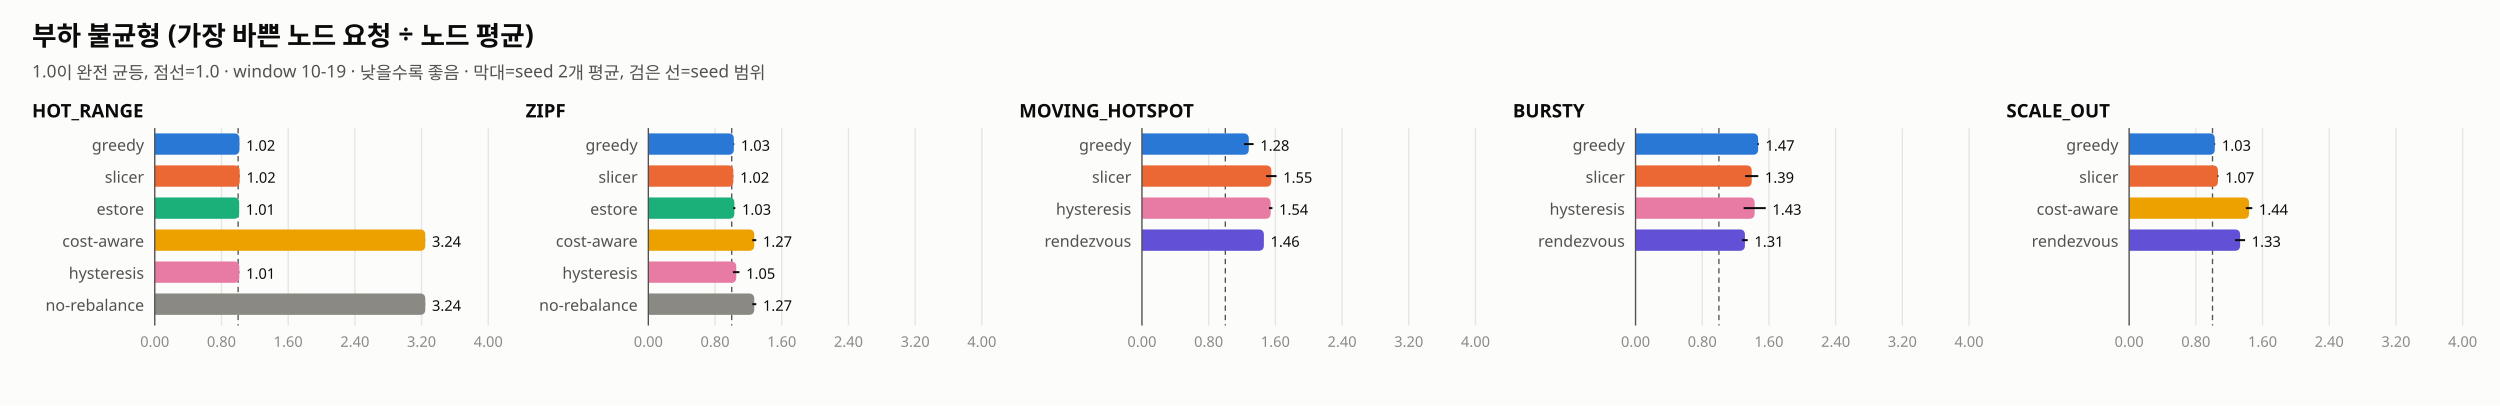
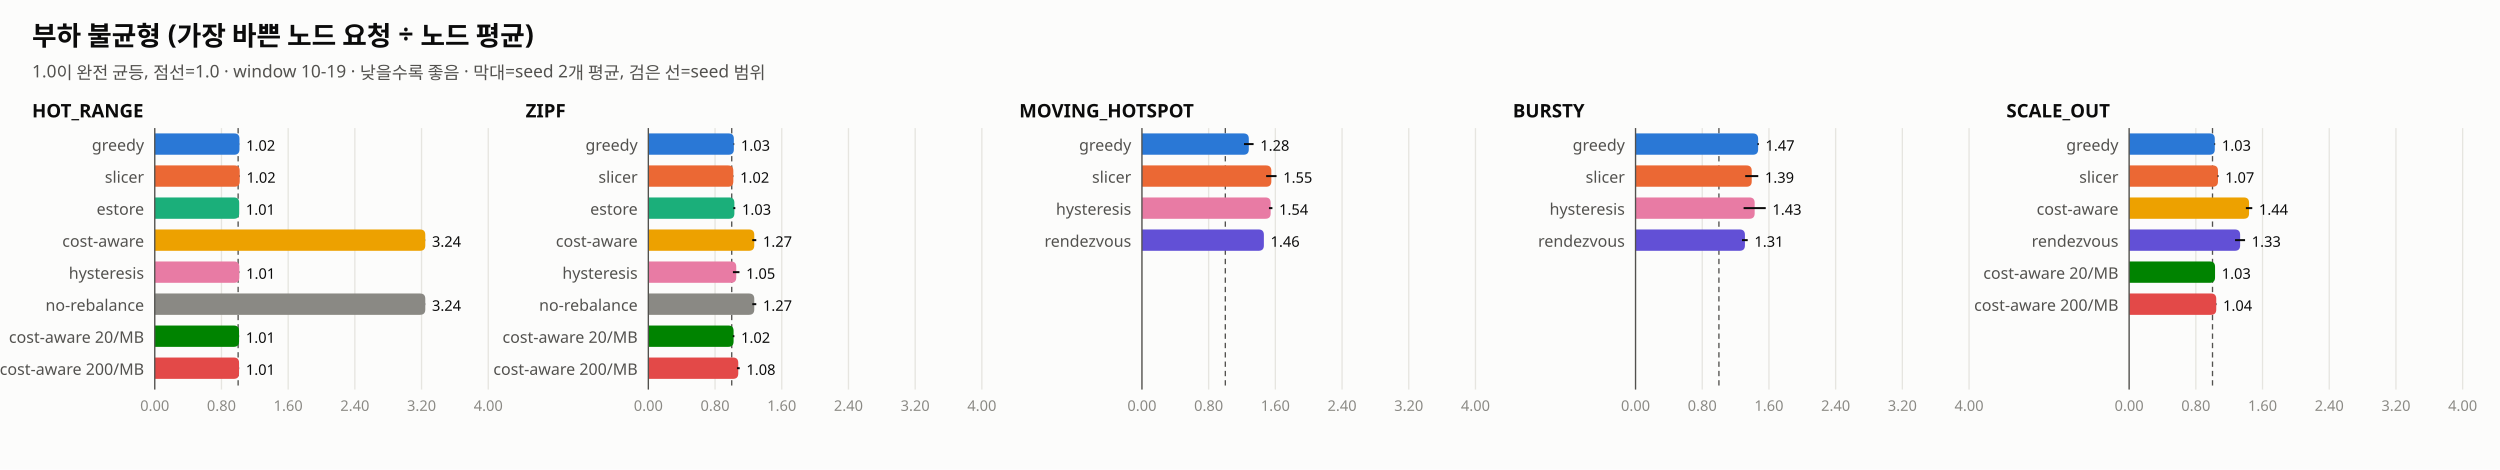
- <svg xmlns="http://www.w3.org/2000/svg" width="1874" height="304" viewBox="0 0 1874 304" font-family="Pretendard, 'Noto Sans KR', 'Malgun Gothic', 'Apple SD Gothic Neo', sans-serif">
+ <svg xmlns="http://www.w3.org/2000/svg" width="1874" height="352" viewBox="0 0 1874 352" font-family="Pretendard, 'Noto Sans KR', 'Malgun Gothic', 'Apple SD Gothic Neo', sans-serif">
  <rect width="100%" height="100%" fill="#fcfcfb" />
  <text x="24" y="34" font-size="20" font-weight="700" fill="#0b0b0b">부하 불균형 (가장 바쁜 노드 요청 ÷ 노드 평균)</text>
  <text x="24" y="58" font-size="13" fill="#52514e">1.0이 완전 균등, 점선=1.0 · window 10-19 · 낮을수록 좋음 · 막대=seed 2개 평균, 검은 선=seed 범위</text>
  <text x="24.0" y="88.0" font-size="14" fill="#0b0b0b" text-anchor="start" font-weight="700">HOT_RANGE</text>
-   <line x1="116.0" y1="96.0" x2="116.0" y2="244.0" stroke="#e6e5e0" stroke-width="1" />
-   <text x="116.0" y="260.0" font-size="11" fill="#8a8984" text-anchor="middle" font-weight="400">0.00</text>
-   <line x1="166.0" y1="96.0" x2="166.0" y2="244.0" stroke="#e6e5e0" stroke-width="1" />
-   <text x="166.0" y="260.0" font-size="11" fill="#8a8984" text-anchor="middle" font-weight="400">0.80</text>
-   <line x1="216.0" y1="96.0" x2="216.0" y2="244.0" stroke="#e6e5e0" stroke-width="1" />
-   <text x="216.0" y="260.0" font-size="11" fill="#8a8984" text-anchor="middle" font-weight="400">1.60</text>
-   <line x1="266.0" y1="96.0" x2="266.0" y2="244.0" stroke="#e6e5e0" stroke-width="1" />
-   <text x="266.0" y="260.0" font-size="11" fill="#8a8984" text-anchor="middle" font-weight="400">2.40</text>
-   <line x1="316.0" y1="96.0" x2="316.0" y2="244.0" stroke="#e6e5e0" stroke-width="1" />
-   <text x="316.0" y="260.0" font-size="11" fill="#8a8984" text-anchor="middle" font-weight="400">3.20</text>
-   <line x1="366.0" y1="96.0" x2="366.0" y2="244.0" stroke="#e6e5e0" stroke-width="1" />
-   <text x="366.0" y="260.0" font-size="11" fill="#8a8984" text-anchor="middle" font-weight="400">4.00</text>
-   <line x1="178.5" y1="96.0" x2="178.5" y2="244.0" stroke="#52514e" stroke-width="1" stroke-dasharray="4 3" />
+   <line x1="116.0" y1="96.0" x2="116.0" y2="292.0" stroke="#e6e5e0" stroke-width="1" />
+   <text x="116.0" y="308.0" font-size="11" fill="#8a8984" text-anchor="middle" font-weight="400">0.00</text>
+   <line x1="166.0" y1="96.0" x2="166.0" y2="292.0" stroke="#e6e5e0" stroke-width="1" />
+   <text x="166.0" y="308.0" font-size="11" fill="#8a8984" text-anchor="middle" font-weight="400">0.80</text>
+   <line x1="216.0" y1="96.0" x2="216.0" y2="292.0" stroke="#e6e5e0" stroke-width="1" />
+   <text x="216.0" y="308.0" font-size="11" fill="#8a8984" text-anchor="middle" font-weight="400">1.60</text>
+   <line x1="266.0" y1="96.0" x2="266.0" y2="292.0" stroke="#e6e5e0" stroke-width="1" />
+   <text x="266.0" y="308.0" font-size="11" fill="#8a8984" text-anchor="middle" font-weight="400">2.40</text>
+   <line x1="316.0" y1="96.0" x2="316.0" y2="292.0" stroke="#e6e5e0" stroke-width="1" />
+   <text x="316.0" y="308.0" font-size="11" fill="#8a8984" text-anchor="middle" font-weight="400">3.20</text>
+   <line x1="366.0" y1="96.0" x2="366.0" y2="292.0" stroke="#e6e5e0" stroke-width="1" />
+   <text x="366.0" y="308.0" font-size="11" fill="#8a8984" text-anchor="middle" font-weight="400">4.00</text>
+   <line x1="178.5" y1="96.0" x2="178.5" y2="292.0" stroke="#52514e" stroke-width="1" stroke-dasharray="4 3" />
  <text x="108.0" y="113.0" font-size="12" fill="#52514e" text-anchor="end" font-weight="400">greedy</text>
  <path d="M116.0,100.0 H175.5 Q179.5,100.0 179.5,104.0 V112.0 Q179.5,116.0 175.5,116.0 H116.0 Z" fill="#2a78d6" />
  <line x1="179.4" y1="108.0" x2="179.5" y2="108.0" stroke="#0b0b0b" stroke-width="1.5" />
  <text x="184.5" y="113.0" font-size="11" fill="#0b0b0b" text-anchor="start" font-weight="400">1.02</text>
  <text x="108.0" y="137.0" font-size="12" fill="#52514e" text-anchor="end" font-weight="400">slicer</text>
  <path d="M116.0,124.0 H175.7 Q179.7,124.0 179.7,128.0 V136.0 Q179.7,140.0 175.7,140.0 H116.0 Z" fill="#eb6834" />
  <line x1="179.6" y1="132.0" x2="179.8" y2="132.0" stroke="#0b0b0b" stroke-width="1.5" />
  <text x="184.8" y="137.0" font-size="11" fill="#0b0b0b" text-anchor="start" font-weight="400">1.02</text>
  <text x="108.0" y="161.0" font-size="12" fill="#52514e" text-anchor="end" font-weight="400">estore</text>
  <path d="M116.0,148.0 H175.3 Q179.3,148.0 179.3,152.0 V160.0 Q179.3,164.0 175.3,164.0 H116.0 Z" fill="#1baf7a" />
  <line x1="179.3" y1="156.0" x2="179.3" y2="156.0" stroke="#0b0b0b" stroke-width="1.5" />
  <text x="184.3" y="161.0" font-size="11" fill="#0b0b0b" text-anchor="start" font-weight="400">1.01</text>
  <text x="108.0" y="185.0" font-size="12" fill="#52514e" text-anchor="end" font-weight="400">cost-aware</text>
  <path d="M116.0,172.0 H314.8 Q318.8,172.0 318.8,176.0 V184.0 Q318.8,188.0 314.8,188.0 H116.0 Z" fill="#eda100" />
  <line x1="318.7" y1="180.0" x2="318.8" y2="180.0" stroke="#0b0b0b" stroke-width="1.5" />
  <text x="323.8" y="185.0" font-size="11" fill="#0b0b0b" text-anchor="start" font-weight="400">3.24</text>
  <text x="108.0" y="209.0" font-size="12" fill="#52514e" text-anchor="end" font-weight="400">hysteresis</text>
  <path d="M116.0,196.0 H175.4 Q179.4,196.0 179.4,200.0 V208.0 Q179.4,212.0 175.4,212.0 H116.0 Z" fill="#e87ba4" />
  <line x1="179.3" y1="204.0" x2="179.5" y2="204.0" stroke="#0b0b0b" stroke-width="1.5" />
  <text x="184.5" y="209.0" font-size="11" fill="#0b0b0b" text-anchor="start" font-weight="400">1.01</text>
  <text x="108.0" y="233.0" font-size="12" fill="#52514e" text-anchor="end" font-weight="400">no-rebalance</text>
  <path d="M116.0,220.0 H314.8 Q318.8,220.0 318.8,224.0 V232.0 Q318.8,236.0 314.8,236.0 H116.0 Z" fill="#8a8984" />
  <line x1="318.7" y1="228.0" x2="318.8" y2="228.0" stroke="#0b0b0b" stroke-width="1.5" />
  <text x="323.8" y="233.0" font-size="11" fill="#0b0b0b" text-anchor="start" font-weight="400">3.24</text>
-   <line x1="116.0" y1="96.0" x2="116.0" y2="244.0" stroke="#52514e" stroke-width="1" />
+   <text x="108.0" y="257.0" font-size="12" fill="#52514e" text-anchor="end" font-weight="400">cost-aware 20/MB</text>
+   <path d="M116.0,244.0 H175.2 Q179.2,244.0 179.2,248.0 V256.0 Q179.2,260.0 175.2,260.0 H116.0 Z" fill="#008300" />
+   <line x1="179.2" y1="252.0" x2="179.3" y2="252.0" stroke="#0b0b0b" stroke-width="1.5" />
+   <text x="184.3" y="257.0" font-size="11" fill="#0b0b0b" text-anchor="start" font-weight="400">1.01</text>
+   <text x="108.0" y="281.0" font-size="12" fill="#52514e" text-anchor="end" font-weight="400">cost-aware 200/MB</text>
+   <path d="M116.0,268.0 H175.2 Q179.2,268.0 179.2,272.0 V280.0 Q179.2,284.0 175.2,284.0 H116.0 Z" fill="#e34948" />
+   <line x1="179.2" y1="276.0" x2="179.3" y2="276.0" stroke="#0b0b0b" stroke-width="1.5" />
+   <text x="184.3" y="281.0" font-size="11" fill="#0b0b0b" text-anchor="start" font-weight="400">1.01</text>
+   <line x1="116.0" y1="96.0" x2="116.0" y2="292.0" stroke="#52514e" stroke-width="1" />
  <text x="394.0" y="88.0" font-size="14" fill="#0b0b0b" text-anchor="start" font-weight="700">ZIPF</text>
-   <line x1="486.0" y1="96.0" x2="486.0" y2="244.0" stroke="#e6e5e0" stroke-width="1" />
-   <text x="486.0" y="260.0" font-size="11" fill="#8a8984" text-anchor="middle" font-weight="400">0.00</text>
-   <line x1="536.0" y1="96.0" x2="536.0" y2="244.0" stroke="#e6e5e0" stroke-width="1" />
-   <text x="536.0" y="260.0" font-size="11" fill="#8a8984" text-anchor="middle" font-weight="400">0.80</text>
-   <line x1="586.0" y1="96.0" x2="586.0" y2="244.0" stroke="#e6e5e0" stroke-width="1" />
-   <text x="586.0" y="260.0" font-size="11" fill="#8a8984" text-anchor="middle" font-weight="400">1.60</text>
-   <line x1="636.0" y1="96.0" x2="636.0" y2="244.0" stroke="#e6e5e0" stroke-width="1" />
-   <text x="636.0" y="260.0" font-size="11" fill="#8a8984" text-anchor="middle" font-weight="400">2.40</text>
-   <line x1="686.0" y1="96.0" x2="686.0" y2="244.0" stroke="#e6e5e0" stroke-width="1" />
-   <text x="686.0" y="260.0" font-size="11" fill="#8a8984" text-anchor="middle" font-weight="400">3.20</text>
-   <line x1="736.0" y1="96.0" x2="736.0" y2="244.0" stroke="#e6e5e0" stroke-width="1" />
-   <text x="736.0" y="260.0" font-size="11" fill="#8a8984" text-anchor="middle" font-weight="400">4.00</text>
-   <line x1="548.5" y1="96.0" x2="548.5" y2="244.0" stroke="#52514e" stroke-width="1" stroke-dasharray="4 3" />
+   <line x1="486.0" y1="96.0" x2="486.0" y2="292.0" stroke="#e6e5e0" stroke-width="1" />
+   <text x="486.0" y="308.0" font-size="11" fill="#8a8984" text-anchor="middle" font-weight="400">0.00</text>
+   <line x1="536.0" y1="96.0" x2="536.0" y2="292.0" stroke="#e6e5e0" stroke-width="1" />
+   <text x="536.0" y="308.0" font-size="11" fill="#8a8984" text-anchor="middle" font-weight="400">0.80</text>
+   <line x1="586.0" y1="96.0" x2="586.0" y2="292.0" stroke="#e6e5e0" stroke-width="1" />
+   <text x="586.0" y="308.0" font-size="11" fill="#8a8984" text-anchor="middle" font-weight="400">1.60</text>
+   <line x1="636.0" y1="96.0" x2="636.0" y2="292.0" stroke="#e6e5e0" stroke-width="1" />
+   <text x="636.0" y="308.0" font-size="11" fill="#8a8984" text-anchor="middle" font-weight="400">2.40</text>
+   <line x1="686.0" y1="96.0" x2="686.0" y2="292.0" stroke="#e6e5e0" stroke-width="1" />
+   <text x="686.0" y="308.0" font-size="11" fill="#8a8984" text-anchor="middle" font-weight="400">3.20</text>
+   <line x1="736.0" y1="96.0" x2="736.0" y2="292.0" stroke="#e6e5e0" stroke-width="1" />
+   <text x="736.0" y="308.0" font-size="11" fill="#8a8984" text-anchor="middle" font-weight="400">4.00</text>
+   <line x1="548.5" y1="96.0" x2="548.5" y2="292.0" stroke="#52514e" stroke-width="1" stroke-dasharray="4 3" />
  <text x="478.0" y="113.0" font-size="12" fill="#52514e" text-anchor="end" font-weight="400">greedy</text>
  <path d="M486.0,100.0 H546.1 Q550.1,100.0 550.1,104.0 V112.0 Q550.1,116.0 546.1,116.0 H486.0 Z" fill="#2a78d6" />
  <line x1="549.9" y1="108.0" x2="550.4" y2="108.0" stroke="#0b0b0b" stroke-width="1.5" />
  <text x="555.4" y="113.0" font-size="11" fill="#0b0b0b" text-anchor="start" font-weight="400">1.03</text>
  <text x="478.0" y="137.0" font-size="12" fill="#52514e" text-anchor="end" font-weight="400">slicer</text>
  <path d="M486.0,124.0 H545.7 Q549.7,124.0 549.7,128.0 V136.0 Q549.7,140.0 545.7,140.0 H486.0 Z" fill="#eb6834" />
  <line x1="549.6" y1="132.0" x2="549.8" y2="132.0" stroke="#0b0b0b" stroke-width="1.5" />
  <text x="554.8" y="137.0" font-size="11" fill="#0b0b0b" text-anchor="start" font-weight="400">1.02</text>
  <text x="478.0" y="161.0" font-size="12" fill="#52514e" text-anchor="end" font-weight="400">estore</text>
  <path d="M486.0,148.0 H546.5 Q550.5,148.0 550.5,152.0 V160.0 Q550.5,164.0 546.5,164.0 H486.0 Z" fill="#1baf7a" />
  <line x1="549.7" y1="156.0" x2="551.2" y2="156.0" stroke="#0b0b0b" stroke-width="1.5" />
  <text x="556.2" y="161.0" font-size="11" fill="#0b0b0b" text-anchor="start" font-weight="400">1.03</text>
  <text x="478.0" y="185.0" font-size="12" fill="#52514e" text-anchor="end" font-weight="400">cost-aware</text>
  <path d="M486.0,172.0 H561.4 Q565.4,172.0 565.4,176.0 V184.0 Q565.4,188.0 561.4,188.0 H486.0 Z" fill="#eda100" />
  <line x1="563.9" y1="180.0" x2="566.9" y2="180.0" stroke="#0b0b0b" stroke-width="1.5" />
  <text x="571.9" y="185.0" font-size="11" fill="#0b0b0b" text-anchor="start" font-weight="400">1.27</text>
  <text x="478.0" y="209.0" font-size="12" fill="#52514e" text-anchor="end" font-weight="400">hysteresis</text>
  <path d="M486.0,196.0 H547.9 Q551.9,196.0 551.9,200.0 V208.0 Q551.9,212.0 547.9,212.0 H486.0 Z" fill="#e87ba4" />
  <line x1="549.4" y1="204.0" x2="554.3" y2="204.0" stroke="#0b0b0b" stroke-width="1.5" />
  <text x="559.3" y="209.0" font-size="11" fill="#0b0b0b" text-anchor="start" font-weight="400">1.05</text>
  <text x="478.0" y="233.0" font-size="12" fill="#52514e" text-anchor="end" font-weight="400">no-rebalance</text>
  <path d="M486.0,220.0 H561.4 Q565.4,220.0 565.4,224.0 V232.0 Q565.4,236.0 561.4,236.0 H486.0 Z" fill="#8a8984" />
  <line x1="563.9" y1="228.0" x2="566.9" y2="228.0" stroke="#0b0b0b" stroke-width="1.5" />
  <text x="571.9" y="233.0" font-size="11" fill="#0b0b0b" text-anchor="start" font-weight="400">1.27</text>
-   <line x1="486.0" y1="96.0" x2="486.0" y2="244.0" stroke="#52514e" stroke-width="1" />
+   <text x="478.0" y="257.0" font-size="12" fill="#52514e" text-anchor="end" font-weight="400">cost-aware 20/MB</text>
+   <path d="M486.0,244.0 H545.9 Q549.9,244.0 549.9,248.0 V256.0 Q549.9,260.0 545.9,260.0 H486.0 Z" fill="#008300" />
+   <line x1="549.3" y1="252.0" x2="550.5" y2="252.0" stroke="#0b0b0b" stroke-width="1.5" />
+   <text x="555.5" y="257.0" font-size="11" fill="#0b0b0b" text-anchor="start" font-weight="400">1.02</text>
+   <text x="478.0" y="281.0" font-size="12" fill="#52514e" text-anchor="end" font-weight="400">cost-aware 200/MB</text>
+   <path d="M486.0,268.0 H549.4 Q553.4,268.0 553.4,272.0 V280.0 Q553.4,284.0 549.4,284.0 H486.0 Z" fill="#e34948" />
+   <line x1="552.4" y1="276.0" x2="554.5" y2="276.0" stroke="#0b0b0b" stroke-width="1.5" />
+   <text x="559.5" y="281.0" font-size="11" fill="#0b0b0b" text-anchor="start" font-weight="400">1.08</text>
+   <line x1="486.0" y1="96.0" x2="486.0" y2="292.0" stroke="#52514e" stroke-width="1" />
  <text x="764.0" y="88.0" font-size="14" fill="#0b0b0b" text-anchor="start" font-weight="700">MOVING_HOTSPOT</text>
-   <line x1="856.0" y1="96.0" x2="856.0" y2="244.0" stroke="#e6e5e0" stroke-width="1" />
-   <text x="856.0" y="260.0" font-size="11" fill="#8a8984" text-anchor="middle" font-weight="400">0.00</text>
-   <line x1="906.0" y1="96.0" x2="906.0" y2="244.0" stroke="#e6e5e0" stroke-width="1" />
-   <text x="906.0" y="260.0" font-size="11" fill="#8a8984" text-anchor="middle" font-weight="400">0.80</text>
-   <line x1="956.0" y1="96.0" x2="956.0" y2="244.0" stroke="#e6e5e0" stroke-width="1" />
-   <text x="956.0" y="260.0" font-size="11" fill="#8a8984" text-anchor="middle" font-weight="400">1.60</text>
-   <line x1="1006.0" y1="96.0" x2="1006.0" y2="244.0" stroke="#e6e5e0" stroke-width="1" />
-   <text x="1006.0" y="260.0" font-size="11" fill="#8a8984" text-anchor="middle" font-weight="400">2.40</text>
-   <line x1="1056.0" y1="96.0" x2="1056.0" y2="244.0" stroke="#e6e5e0" stroke-width="1" />
-   <text x="1056.0" y="260.0" font-size="11" fill="#8a8984" text-anchor="middle" font-weight="400">3.20</text>
-   <line x1="1106.0" y1="96.0" x2="1106.0" y2="244.0" stroke="#e6e5e0" stroke-width="1" />
-   <text x="1106.0" y="260.0" font-size="11" fill="#8a8984" text-anchor="middle" font-weight="400">4.00</text>
-   <line x1="918.5" y1="96.0" x2="918.5" y2="244.0" stroke="#52514e" stroke-width="1" stroke-dasharray="4 3" />
+   <line x1="856.0" y1="96.0" x2="856.0" y2="292.0" stroke="#e6e5e0" stroke-width="1" />
+   <text x="856.0" y="308.0" font-size="11" fill="#8a8984" text-anchor="middle" font-weight="400">0.00</text>
+   <line x1="906.0" y1="96.0" x2="906.0" y2="292.0" stroke="#e6e5e0" stroke-width="1" />
+   <text x="906.0" y="308.0" font-size="11" fill="#8a8984" text-anchor="middle" font-weight="400">0.80</text>
+   <line x1="956.0" y1="96.0" x2="956.0" y2="292.0" stroke="#e6e5e0" stroke-width="1" />
+   <text x="956.0" y="308.0" font-size="11" fill="#8a8984" text-anchor="middle" font-weight="400">1.60</text>
+   <line x1="1006.0" y1="96.0" x2="1006.0" y2="292.0" stroke="#e6e5e0" stroke-width="1" />
+   <text x="1006.0" y="308.0" font-size="11" fill="#8a8984" text-anchor="middle" font-weight="400">2.40</text>
+   <line x1="1056.0" y1="96.0" x2="1056.0" y2="292.0" stroke="#e6e5e0" stroke-width="1" />
+   <text x="1056.0" y="308.0" font-size="11" fill="#8a8984" text-anchor="middle" font-weight="400">3.20</text>
+   <line x1="1106.0" y1="96.0" x2="1106.0" y2="292.0" stroke="#e6e5e0" stroke-width="1" />
+   <text x="1106.0" y="308.0" font-size="11" fill="#8a8984" text-anchor="middle" font-weight="400">4.00</text>
+   <line x1="918.5" y1="96.0" x2="918.5" y2="292.0" stroke="#52514e" stroke-width="1" stroke-dasharray="4 3" />
  <text x="848.0" y="113.0" font-size="12" fill="#52514e" text-anchor="end" font-weight="400">greedy</text>
  <path d="M856.0,100.0 H932.1 Q936.1,100.0 936.1,104.0 V112.0 Q936.1,116.0 932.1,116.0 H856.0 Z" fill="#2a78d6" />
  <line x1="932.5" y1="108.0" x2="939.7" y2="108.0" stroke="#0b0b0b" stroke-width="1.5" />
  <text x="944.7" y="113.0" font-size="11" fill="#0b0b0b" text-anchor="start" font-weight="400">1.28</text>
  <text x="848.0" y="137.0" font-size="12" fill="#52514e" text-anchor="end" font-weight="400">slicer</text>
  <path d="M856.0,124.0 H949.0 Q953.0,124.0 953.0,128.0 V136.0 Q953.0,140.0 949.0,140.0 H856.0 Z" fill="#eb6834" />
  <line x1="949.1" y1="132.0" x2="956.9" y2="132.0" stroke="#0b0b0b" stroke-width="1.5" />
  <text x="961.9" y="137.0" font-size="11" fill="#0b0b0b" text-anchor="start" font-weight="400">1.55</text>
  <text x="848.0" y="161.0" font-size="12" fill="#52514e" text-anchor="end" font-weight="400">hysteresis</text>
  <path d="M856.0,148.0 H948.5 Q952.5,148.0 952.5,152.0 V160.0 Q952.5,164.0 948.5,164.0 H856.0 Z" fill="#e87ba4" />
  <line x1="951.2" y1="156.0" x2="953.8" y2="156.0" stroke="#0b0b0b" stroke-width="1.5" />
  <text x="958.8" y="161.0" font-size="11" fill="#0b0b0b" text-anchor="start" font-weight="400">1.54</text>
  <text x="848.0" y="185.0" font-size="12" fill="#52514e" text-anchor="end" font-weight="400">rendezvous</text>
  <path d="M856.0,172.0 H943.4 Q947.4,172.0 947.4,176.0 V184.0 Q947.4,188.0 943.4,188.0 H856.0 Z" fill="#6250d6" />
  <line x1="947.4" y1="180.0" x2="947.4" y2="180.0" stroke="#0b0b0b" stroke-width="1.5" />
  <text x="952.4" y="185.0" font-size="11" fill="#0b0b0b" text-anchor="start" font-weight="400">1.46</text>
-   <line x1="856.0" y1="96.0" x2="856.0" y2="244.0" stroke="#52514e" stroke-width="1" />
+   <line x1="856.0" y1="96.0" x2="856.0" y2="292.0" stroke="#52514e" stroke-width="1" />
  <text x="1134.0" y="88.0" font-size="14" fill="#0b0b0b" text-anchor="start" font-weight="700">BURSTY</text>
-   <line x1="1226.0" y1="96.0" x2="1226.0" y2="244.0" stroke="#e6e5e0" stroke-width="1" />
-   <text x="1226.0" y="260.0" font-size="11" fill="#8a8984" text-anchor="middle" font-weight="400">0.00</text>
-   <line x1="1276.0" y1="96.0" x2="1276.0" y2="244.0" stroke="#e6e5e0" stroke-width="1" />
-   <text x="1276.0" y="260.0" font-size="11" fill="#8a8984" text-anchor="middle" font-weight="400">0.80</text>
-   <line x1="1326.0" y1="96.0" x2="1326.0" y2="244.0" stroke="#e6e5e0" stroke-width="1" />
-   <text x="1326.0" y="260.0" font-size="11" fill="#8a8984" text-anchor="middle" font-weight="400">1.60</text>
-   <line x1="1376.0" y1="96.0" x2="1376.0" y2="244.0" stroke="#e6e5e0" stroke-width="1" />
-   <text x="1376.0" y="260.0" font-size="11" fill="#8a8984" text-anchor="middle" font-weight="400">2.40</text>
-   <line x1="1426.0" y1="96.0" x2="1426.0" y2="244.0" stroke="#e6e5e0" stroke-width="1" />
-   <text x="1426.0" y="260.0" font-size="11" fill="#8a8984" text-anchor="middle" font-weight="400">3.20</text>
-   <line x1="1476.0" y1="96.0" x2="1476.0" y2="244.0" stroke="#e6e5e0" stroke-width="1" />
-   <text x="1476.0" y="260.0" font-size="11" fill="#8a8984" text-anchor="middle" font-weight="400">4.00</text>
-   <line x1="1288.5" y1="96.0" x2="1288.5" y2="244.0" stroke="#52514e" stroke-width="1" stroke-dasharray="4 3" />
+   <line x1="1226.0" y1="96.0" x2="1226.0" y2="292.0" stroke="#e6e5e0" stroke-width="1" />
+   <text x="1226.0" y="308.0" font-size="11" fill="#8a8984" text-anchor="middle" font-weight="400">0.00</text>
+   <line x1="1276.0" y1="96.0" x2="1276.0" y2="292.0" stroke="#e6e5e0" stroke-width="1" />
+   <text x="1276.0" y="308.0" font-size="11" fill="#8a8984" text-anchor="middle" font-weight="400">0.80</text>
+   <line x1="1326.0" y1="96.0" x2="1326.0" y2="292.0" stroke="#e6e5e0" stroke-width="1" />
+   <text x="1326.0" y="308.0" font-size="11" fill="#8a8984" text-anchor="middle" font-weight="400">1.60</text>
+   <line x1="1376.0" y1="96.0" x2="1376.0" y2="292.0" stroke="#e6e5e0" stroke-width="1" />
+   <text x="1376.0" y="308.0" font-size="11" fill="#8a8984" text-anchor="middle" font-weight="400">2.40</text>
+   <line x1="1426.0" y1="96.0" x2="1426.0" y2="292.0" stroke="#e6e5e0" stroke-width="1" />
+   <text x="1426.0" y="308.0" font-size="11" fill="#8a8984" text-anchor="middle" font-weight="400">3.20</text>
+   <line x1="1476.0" y1="96.0" x2="1476.0" y2="292.0" stroke="#e6e5e0" stroke-width="1" />
+   <text x="1476.0" y="308.0" font-size="11" fill="#8a8984" text-anchor="middle" font-weight="400">4.00</text>
+   <line x1="1288.5" y1="96.0" x2="1288.5" y2="292.0" stroke="#52514e" stroke-width="1" stroke-dasharray="4 3" />
  <text x="1218.0" y="113.0" font-size="12" fill="#52514e" text-anchor="end" font-weight="400">greedy</text>
  <path d="M1226.0,100.0 H1313.9 Q1317.9,100.0 1317.9,104.0 V112.0 Q1317.9,116.0 1313.9,116.0 H1226.0 Z" fill="#2a78d6" />
  <line x1="1317.4" y1="108.0" x2="1318.4" y2="108.0" stroke="#0b0b0b" stroke-width="1.5" />
  <text x="1323.4" y="113.0" font-size="11" fill="#0b0b0b" text-anchor="start" font-weight="400">1.47</text>
  <text x="1218.0" y="137.0" font-size="12" fill="#52514e" text-anchor="end" font-weight="400">slicer</text>
  <path d="M1226.0,124.0 H1309.1 Q1313.1,124.0 1313.1,128.0 V136.0 Q1313.1,140.0 1309.1,140.0 H1226.0 Z" fill="#eb6834" />
  <line x1="1308.2" y1="132.0" x2="1318.0" y2="132.0" stroke="#0b0b0b" stroke-width="1.5" />
  <text x="1323.0" y="137.0" font-size="11" fill="#0b0b0b" text-anchor="start" font-weight="400">1.39</text>
  <text x="1218.0" y="161.0" font-size="12" fill="#52514e" text-anchor="end" font-weight="400">hysteresis</text>
  <path d="M1226.0,148.0 H1311.3 Q1315.3,148.0 1315.3,152.0 V160.0 Q1315.3,164.0 1311.3,164.0 H1226.0 Z" fill="#e87ba4" />
  <line x1="1307.0" y1="156.0" x2="1323.6" y2="156.0" stroke="#0b0b0b" stroke-width="1.5" />
  <text x="1328.6" y="161.0" font-size="11" fill="#0b0b0b" text-anchor="start" font-weight="400">1.43</text>
  <text x="1218.0" y="185.0" font-size="12" fill="#52514e" text-anchor="end" font-weight="400">rendezvous</text>
  <path d="M1226.0,172.0 H1304.0 Q1308.0,172.0 1308.0,176.0 V184.0 Q1308.0,188.0 1304.0,188.0 H1226.0 Z" fill="#6250d6" />
  <line x1="1305.8" y1="180.0" x2="1310.1" y2="180.0" stroke="#0b0b0b" stroke-width="1.5" />
  <text x="1315.1" y="185.0" font-size="11" fill="#0b0b0b" text-anchor="start" font-weight="400">1.31</text>
-   <line x1="1226.0" y1="96.0" x2="1226.0" y2="244.0" stroke="#52514e" stroke-width="1" />
+   <line x1="1226.0" y1="96.0" x2="1226.0" y2="292.0" stroke="#52514e" stroke-width="1" />
  <text x="1504.0" y="88.0" font-size="14" fill="#0b0b0b" text-anchor="start" font-weight="700">SCALE_OUT</text>
-   <line x1="1596.0" y1="96.0" x2="1596.0" y2="244.0" stroke="#e6e5e0" stroke-width="1" />
-   <text x="1596.0" y="260.0" font-size="11" fill="#8a8984" text-anchor="middle" font-weight="400">0.00</text>
-   <line x1="1646.0" y1="96.0" x2="1646.0" y2="244.0" stroke="#e6e5e0" stroke-width="1" />
-   <text x="1646.0" y="260.0" font-size="11" fill="#8a8984" text-anchor="middle" font-weight="400">0.80</text>
-   <line x1="1696.0" y1="96.0" x2="1696.0" y2="244.0" stroke="#e6e5e0" stroke-width="1" />
-   <text x="1696.0" y="260.0" font-size="11" fill="#8a8984" text-anchor="middle" font-weight="400">1.60</text>
-   <line x1="1746.0" y1="96.0" x2="1746.0" y2="244.0" stroke="#e6e5e0" stroke-width="1" />
-   <text x="1746.0" y="260.0" font-size="11" fill="#8a8984" text-anchor="middle" font-weight="400">2.40</text>
-   <line x1="1796.0" y1="96.0" x2="1796.0" y2="244.0" stroke="#e6e5e0" stroke-width="1" />
-   <text x="1796.0" y="260.0" font-size="11" fill="#8a8984" text-anchor="middle" font-weight="400">3.20</text>
-   <line x1="1846.0" y1="96.0" x2="1846.0" y2="244.0" stroke="#e6e5e0" stroke-width="1" />
-   <text x="1846.0" y="260.0" font-size="11" fill="#8a8984" text-anchor="middle" font-weight="400">4.00</text>
-   <line x1="1658.5" y1="96.0" x2="1658.5" y2="244.0" stroke="#52514e" stroke-width="1" stroke-dasharray="4 3" />
+   <line x1="1596.0" y1="96.0" x2="1596.0" y2="292.0" stroke="#e6e5e0" stroke-width="1" />
+   <text x="1596.0" y="308.0" font-size="11" fill="#8a8984" text-anchor="middle" font-weight="400">0.00</text>
+   <line x1="1646.0" y1="96.0" x2="1646.0" y2="292.0" stroke="#e6e5e0" stroke-width="1" />
+   <text x="1646.0" y="308.0" font-size="11" fill="#8a8984" text-anchor="middle" font-weight="400">0.80</text>
+   <line x1="1696.0" y1="96.0" x2="1696.0" y2="292.0" stroke="#e6e5e0" stroke-width="1" />
+   <text x="1696.0" y="308.0" font-size="11" fill="#8a8984" text-anchor="middle" font-weight="400">1.60</text>
+   <line x1="1746.0" y1="96.0" x2="1746.0" y2="292.0" stroke="#e6e5e0" stroke-width="1" />
+   <text x="1746.0" y="308.0" font-size="11" fill="#8a8984" text-anchor="middle" font-weight="400">2.40</text>
+   <line x1="1796.0" y1="96.0" x2="1796.0" y2="292.0" stroke="#e6e5e0" stroke-width="1" />
+   <text x="1796.0" y="308.0" font-size="11" fill="#8a8984" text-anchor="middle" font-weight="400">3.20</text>
+   <line x1="1846.0" y1="96.0" x2="1846.0" y2="292.0" stroke="#e6e5e0" stroke-width="1" />
+   <text x="1846.0" y="308.0" font-size="11" fill="#8a8984" text-anchor="middle" font-weight="400">4.00</text>
+   <line x1="1658.5" y1="96.0" x2="1658.5" y2="292.0" stroke="#52514e" stroke-width="1" stroke-dasharray="4 3" />
  <text x="1588.0" y="113.0" font-size="12" fill="#52514e" text-anchor="end" font-weight="400">greedy</text>
  <path d="M1596.0,100.0 H1656.2 Q1660.2,100.0 1660.2,104.0 V112.0 Q1660.2,116.0 1656.2,116.0 H1596.0 Z" fill="#2a78d6" />
  <line x1="1659.9" y1="108.0" x2="1660.5" y2="108.0" stroke="#0b0b0b" stroke-width="1.5" />
  <text x="1665.5" y="113.0" font-size="11" fill="#0b0b0b" text-anchor="start" font-weight="400">1.03</text>
  <text x="1588.0" y="137.0" font-size="12" fill="#52514e" text-anchor="end" font-weight="400">slicer</text>
  <path d="M1596.0,124.0 H1658.6 Q1662.6,124.0 1662.6,128.0 V136.0 Q1662.6,140.0 1658.6,140.0 H1596.0 Z" fill="#eb6834" />
  <line x1="1662.3" y1="132.0" x2="1663.0" y2="132.0" stroke="#0b0b0b" stroke-width="1.5" />
  <text x="1668.0" y="137.0" font-size="11" fill="#0b0b0b" text-anchor="start" font-weight="400">1.07</text>
  <text x="1588.0" y="161.0" font-size="12" fill="#52514e" text-anchor="end" font-weight="400">cost-aware</text>
  <path d="M1596.0,148.0 H1681.9 Q1685.9,148.0 1685.9,152.0 V160.0 Q1685.9,164.0 1681.9,164.0 H1596.0 Z" fill="#eda100" />
  <line x1="1683.5" y1="156.0" x2="1688.3" y2="156.0" stroke="#0b0b0b" stroke-width="1.5" />
  <text x="1693.3" y="161.0" font-size="11" fill="#0b0b0b" text-anchor="start" font-weight="400">1.44</text>
  <text x="1588.0" y="185.0" font-size="12" fill="#52514e" text-anchor="end" font-weight="400">rendezvous</text>
  <path d="M1596.0,172.0 H1675.2 Q1679.2,172.0 1679.2,176.0 V184.0 Q1679.2,188.0 1675.2,188.0 H1596.0 Z" fill="#6250d6" />
  <line x1="1675.4" y1="180.0" x2="1682.9" y2="180.0" stroke="#0b0b0b" stroke-width="1.5" />
  <text x="1687.9" y="185.0" font-size="11" fill="#0b0b0b" text-anchor="start" font-weight="400">1.33</text>
-   <line x1="1596.0" y1="96.0" x2="1596.0" y2="244.0" stroke="#52514e" stroke-width="1" />
+   <text x="1588.0" y="209.0" font-size="12" fill="#52514e" text-anchor="end" font-weight="400">cost-aware 20/MB</text>
+   <path d="M1596.0,196.0 H1656.4 Q1660.4,196.0 1660.4,200.0 V208.0 Q1660.4,212.0 1656.4,212.0 H1596.0 Z" fill="#008300" />
+   <line x1="1660.4" y1="204.0" x2="1660.4" y2="204.0" stroke="#0b0b0b" stroke-width="1.5" />
+   <text x="1665.4" y="209.0" font-size="11" fill="#0b0b0b" text-anchor="start" font-weight="400">1.03</text>
+   <text x="1588.0" y="233.0" font-size="12" fill="#52514e" text-anchor="end" font-weight="400">cost-aware 200/MB</text>
+   <path d="M1596.0,220.0 H1657.3 Q1661.3,220.0 1661.3,224.0 V232.0 Q1661.3,236.0 1657.3,236.0 H1596.0 Z" fill="#e34948" />
+   <line x1="1661.1" y1="228.0" x2="1661.4" y2="228.0" stroke="#0b0b0b" stroke-width="1.5" />
+   <text x="1666.4" y="233.0" font-size="11" fill="#0b0b0b" text-anchor="start" font-weight="400">1.04</text>
+   <line x1="1596.0" y1="96.0" x2="1596.0" y2="292.0" stroke="#52514e" stroke-width="1" />
</svg>
